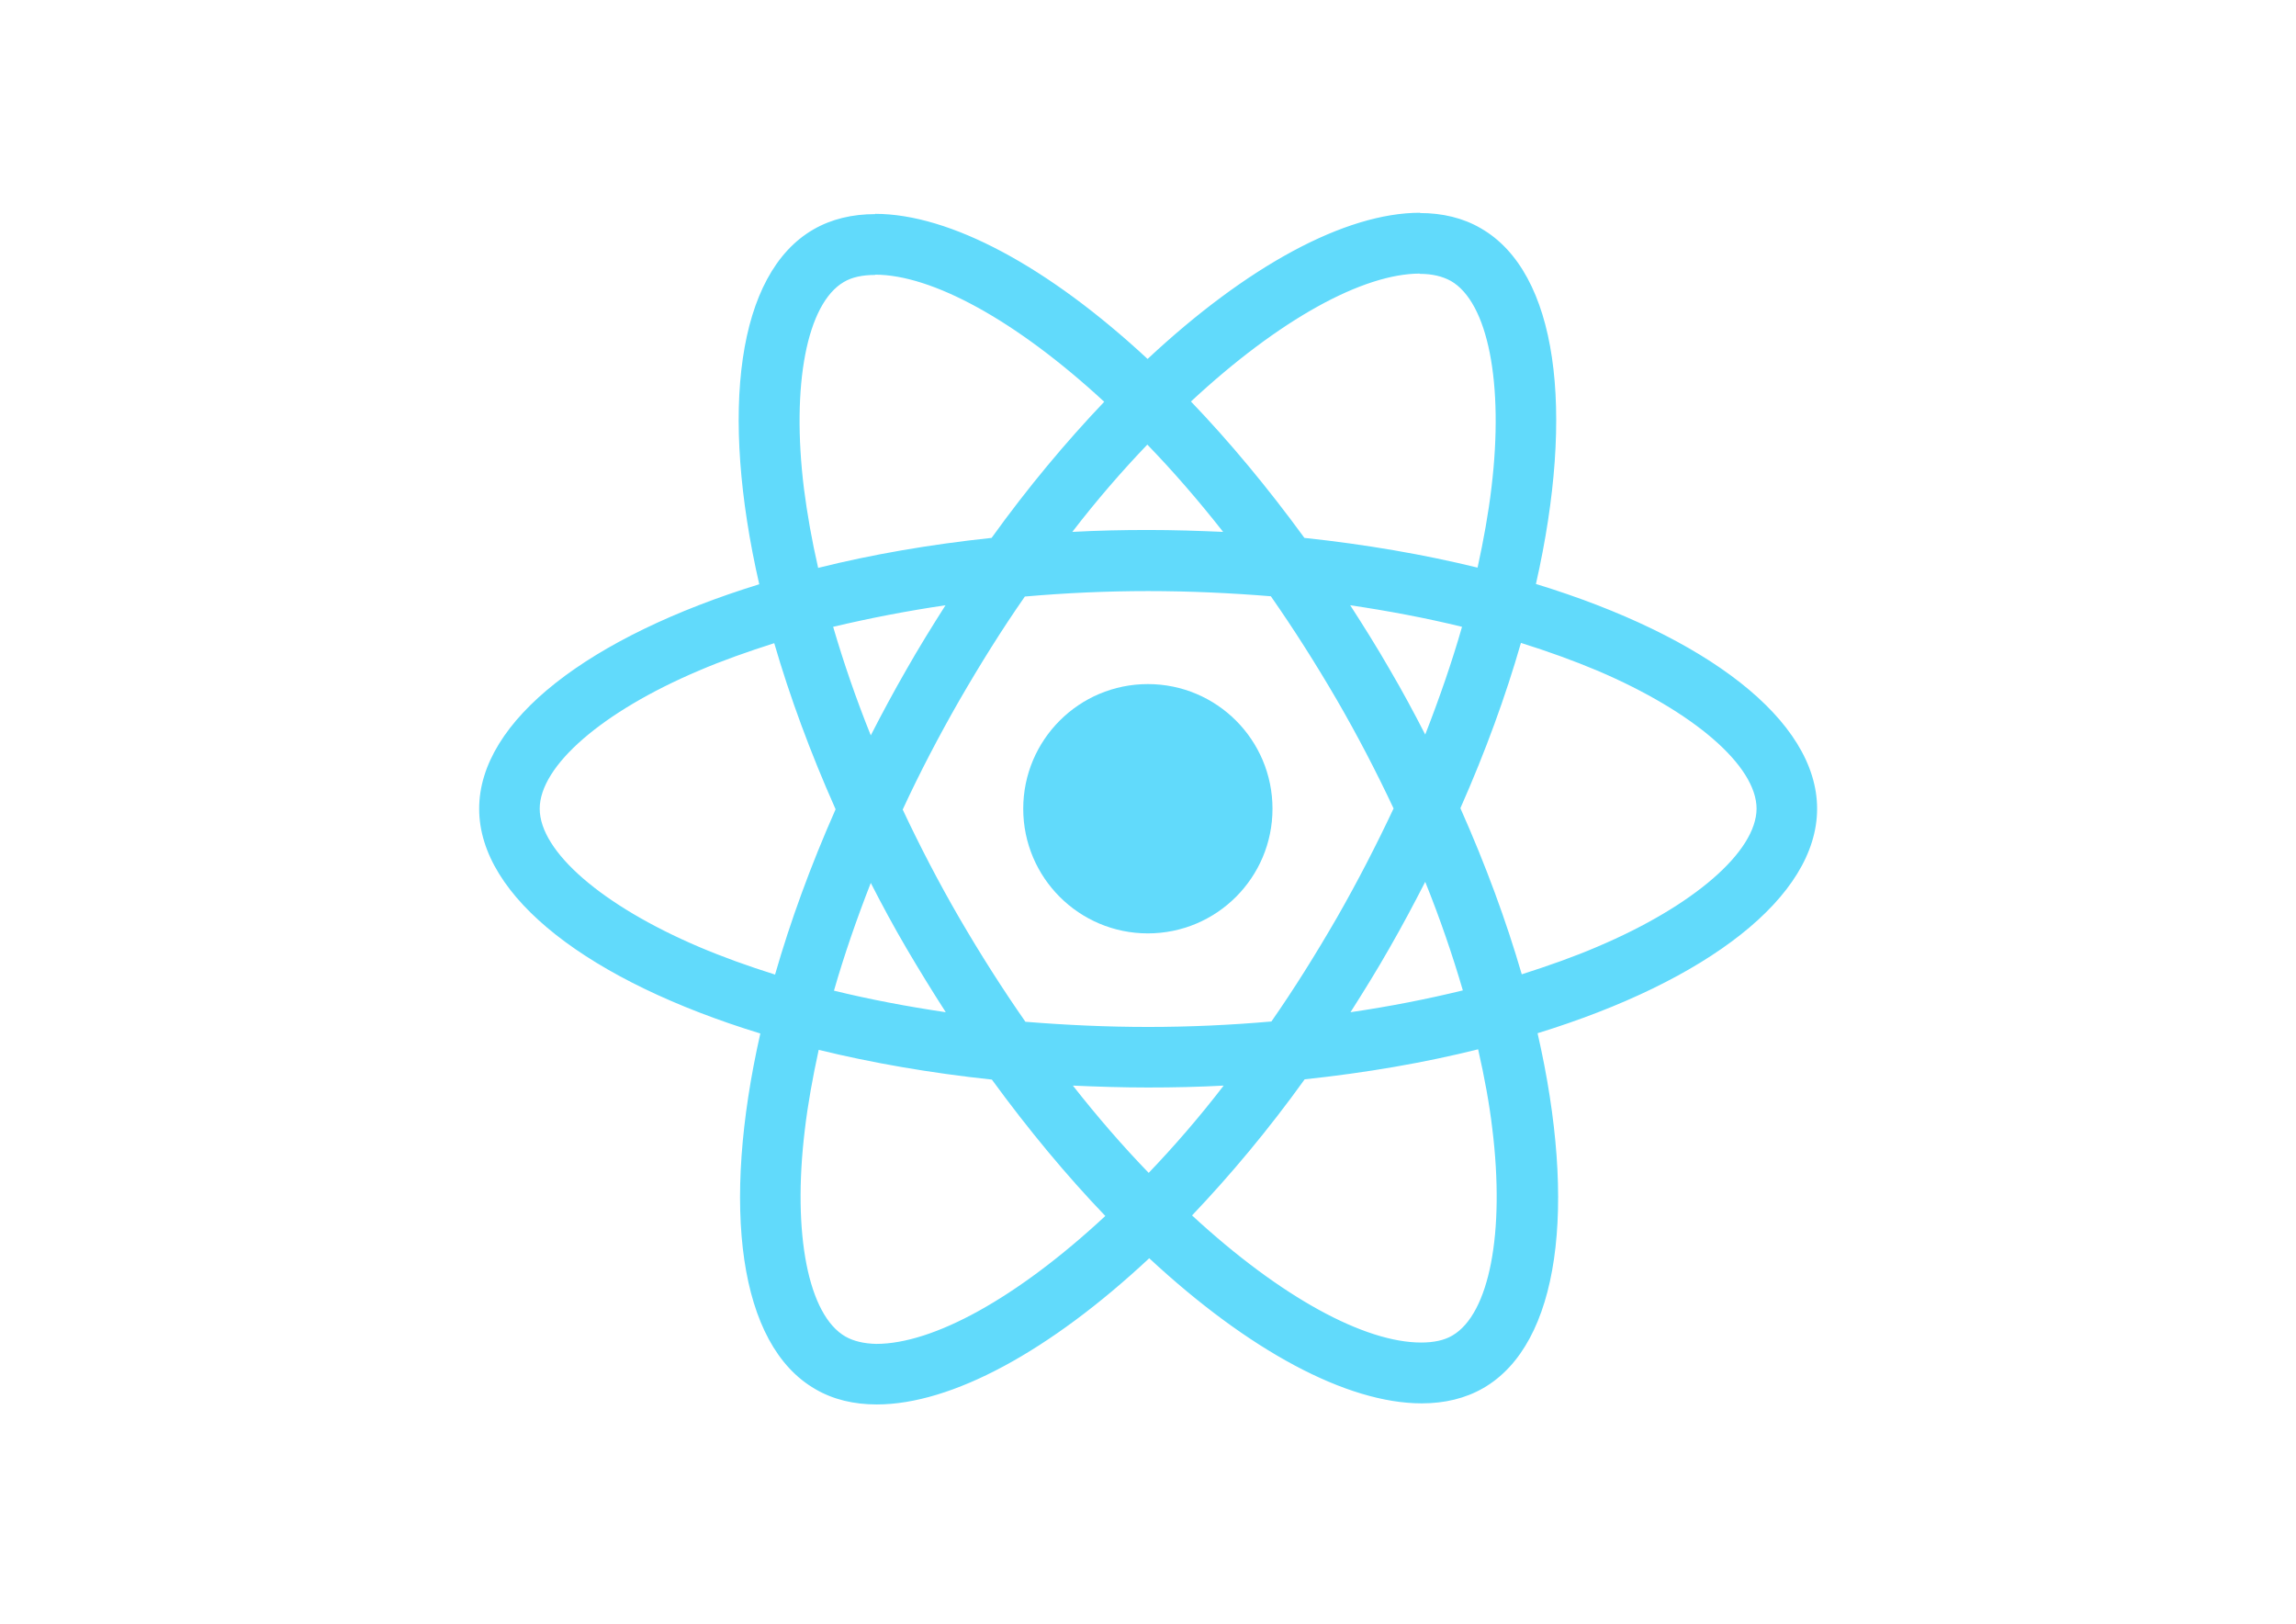
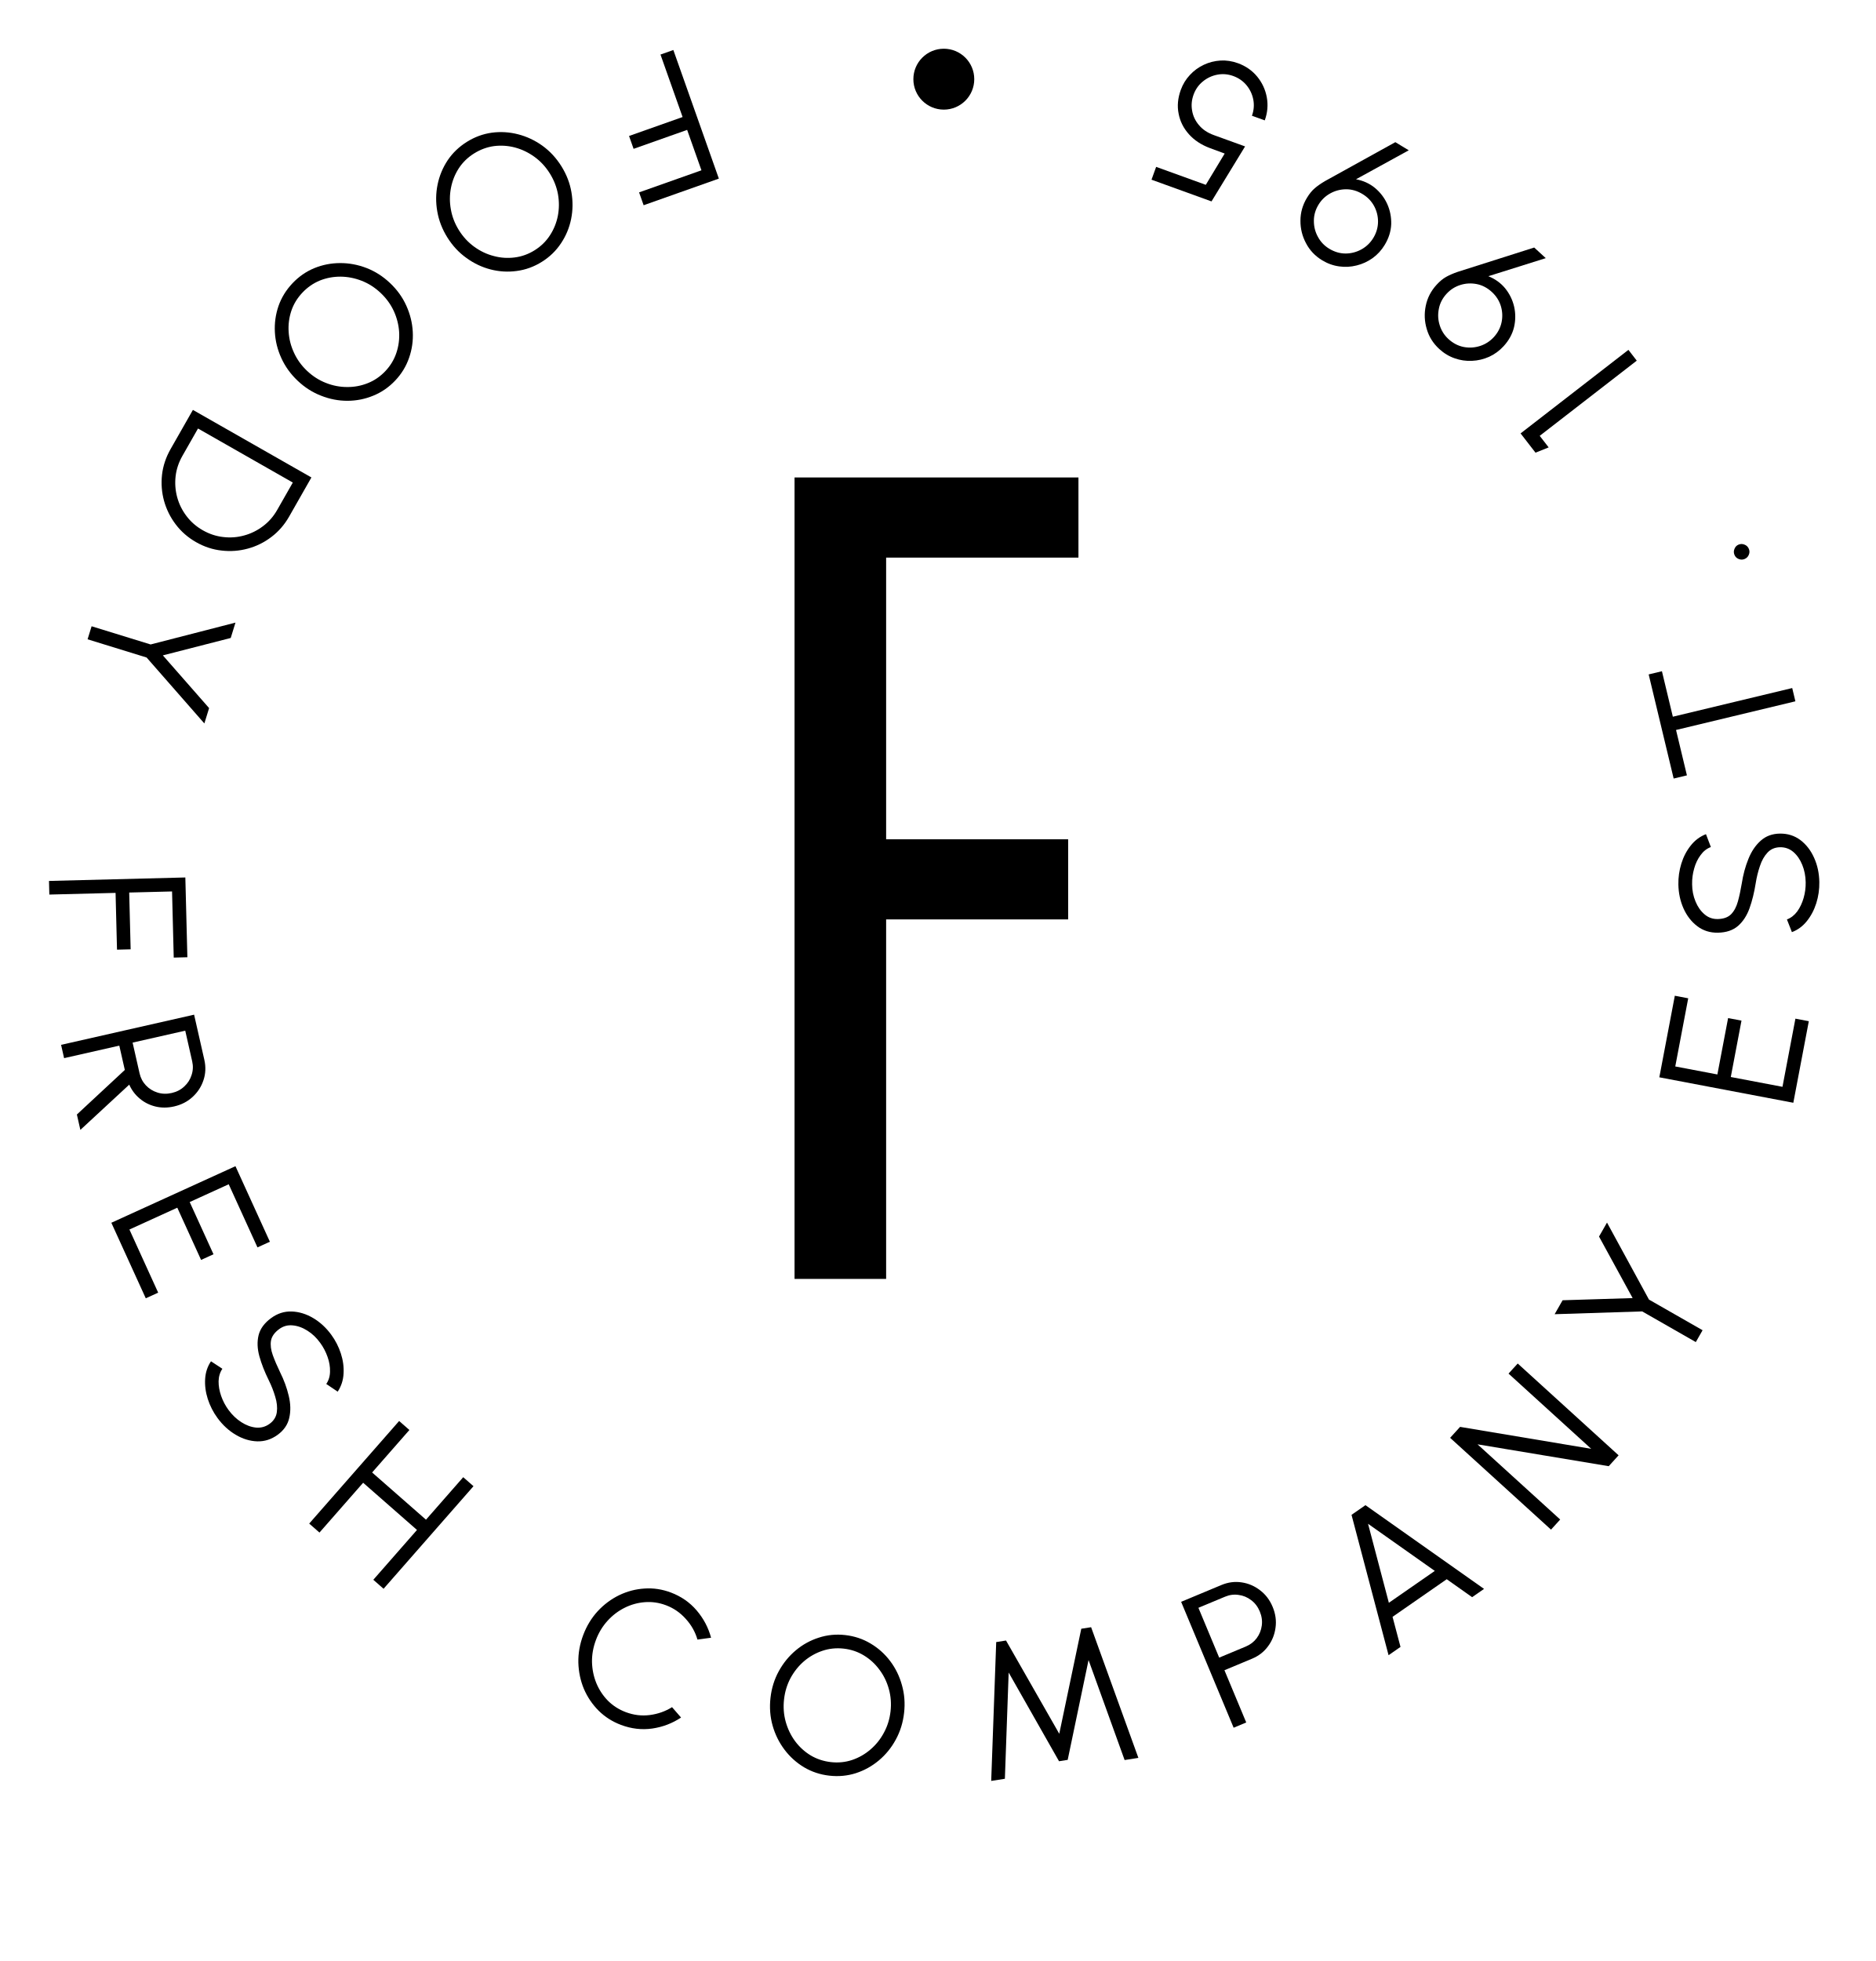
- <svg xmlns="http://www.w3.org/2000/svg" viewBox="0 0 841.9 595.3">
-   <g fill="#61DAFB">
-     <path d="M666.3 296.5c0-32.5-40.7-63.3-103.1-82.4 14.4-63.6 8-114.2-20.2-130.4-6.5-3.8-14.1-5.6-22.4-5.6v22.3c4.6 0 8.3.9 11.4 2.6 13.6 7.8 19.5 37.5 14.9 75.7-1.1 9.4-2.9 19.3-5.1 29.4-19.6-4.8-41-8.5-63.5-10.9-13.5-18.5-27.5-35.3-41.6-50 32.6-30.3 63.2-46.9 84-46.9V78c-27.5 0-63.5 19.6-99.9 53.6-36.4-33.8-72.4-53.2-99.9-53.2v22.3c20.7 0 51.4 16.5 84 46.6-14 14.7-28 31.4-41.3 49.9-22.6 2.4-44 6.1-63.6 11-2.3-10-4-19.7-5.2-29-4.7-38.2 1.1-67.9 14.6-75.8 3-1.8 6.9-2.6 11.5-2.6V78.5c-8.4 0-16 1.8-22.6 5.6-28.1 16.2-34.4 66.7-19.9 130.1-62.2 19.2-102.7 49.9-102.7 82.3 0 32.5 40.7 63.3 103.1 82.4-14.4 63.6-8 114.2 20.2 130.4 6.5 3.8 14.1 5.6 22.5 5.6 27.5 0 63.5-19.6 99.9-53.6 36.4 33.8 72.4 53.2 99.9 53.2 8.4 0 16-1.8 22.6-5.6 28.1-16.2 34.4-66.7 19.9-130.1 62-19.1 102.5-49.9 102.5-82.3zm-130.2-66.7c-3.7 12.9-8.3 26.2-13.5 39.5-4.1-8-8.4-16-13.1-24-4.6-8-9.5-15.8-14.4-23.4 14.2 2.1 27.9 4.7 41 7.9zm-45.8 106.5c-7.8 13.5-15.8 26.3-24.1 38.2-14.9 1.3-30 2-45.2 2-15.1 0-30.2-.7-45-1.9-8.3-11.9-16.4-24.6-24.2-38-7.6-13.1-14.5-26.4-20.8-39.8 6.2-13.4 13.2-26.8 20.7-39.9 7.8-13.5 15.8-26.3 24.1-38.2 14.9-1.3 30-2 45.2-2 15.1 0 30.2.7 45 1.9 8.3 11.9 16.4 24.6 24.2 38 7.6 13.1 14.5 26.4 20.8 39.8-6.3 13.4-13.2 26.8-20.7 39.9zm32.3-13c5.4 13.4 10 26.8 13.8 39.8-13.1 3.2-26.9 5.9-41.2 8 4.9-7.7 9.8-15.6 14.4-23.7 4.6-8 8.9-16.1 13-24.1zM421.2 430c-9.3-9.6-18.6-20.3-27.8-32 9 .4 18.2.7 27.5.7 9.4 0 18.7-.2 27.8-.7-9 11.7-18.3 22.4-27.5 32zm-74.4-58.9c-14.2-2.1-27.9-4.7-41-7.9 3.7-12.9 8.3-26.2 13.5-39.5 4.1 8 8.4 16 13.1 24 4.7 8 9.5 15.8 14.4 23.4zM420.7 163c9.3 9.6 18.6 20.3 27.8 32-9-.4-18.2-.7-27.5-.7-9.4 0-18.7.2-27.8.7 9-11.7 18.3-22.4 27.5-32zm-74 58.9c-4.9 7.7-9.8 15.6-14.4 23.7-4.6 8-8.9 16-13 24-5.4-13.4-10-26.8-13.8-39.8 13.1-3.1 26.9-5.8 41.2-7.9zm-90.5 125.2c-35.4-15.1-58.3-34.9-58.3-50.6 0-15.7 22.9-35.6 58.3-50.6 8.6-3.7 18-7 27.7-10.1 5.7 19.6 13.2 40 22.5 60.9-9.2 20.8-16.6 41.1-22.2 60.6-9.9-3.1-19.3-6.5-28-10.2zM310 490c-13.6-7.8-19.5-37.5-14.9-75.7 1.1-9.4 2.9-19.3 5.1-29.4 19.6 4.8 41 8.5 63.5 10.9 13.5 18.5 27.5 35.3 41.6 50-32.6 30.3-63.2 46.9-84 46.9-4.5-.1-8.3-1-11.3-2.7zm237.2-76.2c4.7 38.2-1.1 67.9-14.6 75.8-3 1.8-6.9 2.6-11.5 2.6-20.7 0-51.4-16.5-84-46.6 14-14.7 28-31.4 41.3-49.9 22.6-2.4 44-6.1 63.6-11 2.3 10.1 4.1 19.8 5.2 29.1zm38.5-66.7c-8.6 3.7-18 7-27.7 10.1-5.7-19.6-13.2-40-22.5-60.9 9.2-20.8 16.6-41.1 22.2-60.6 9.9 3.1 19.3 6.5 28.1 10.2 35.4 15.1 58.3 34.9 58.3 50.6-.1 15.7-23 35.6-58.4 50.6zM320.8 78.4z" />
-     <circle cx="420.9" cy="296.5" r="45.7" />
-     <path d="M520.5 78.1z" />
-   </g>
+ <svg xmlns="http://www.w3.org/2000/svg" width="154" height="161" viewBox="0 0 154 161" fill="none">
+   <path d="M72.763 45.78V68.904H87.709V75.484H72.763V105H65.243V39.2H88.555V45.78H72.763Z" fill="black" />
+   <path d="M55.291 4.106L59.028 14.664L52.851 16.85L52.478 15.794L57.598 13.982L56.424 10.664L52.027 12.22L51.653 11.164L56.05 9.608L54.235 4.479L55.291 4.106Z" fill="black" />
+   <path d="M38.336 11.647C38.978 11.245 39.661 10.995 40.385 10.894C41.111 10.798 41.831 10.842 42.543 11.026C43.255 11.209 43.919 11.521 44.534 11.96C45.151 12.405 45.672 12.966 46.096 13.644C46.52 14.322 46.796 15.034 46.922 15.779C47.051 16.529 47.042 17.264 46.896 17.985C46.749 18.706 46.472 19.369 46.065 19.976C45.661 20.587 45.138 21.094 44.496 21.495C43.85 21.9 43.163 22.15 42.437 22.246C41.713 22.346 40.995 22.304 40.283 22.121C39.57 21.937 38.908 21.622 38.295 21.175C37.68 20.736 37.161 20.177 36.736 19.498C36.312 18.82 36.035 18.106 35.906 17.357C35.775 16.614 35.783 15.883 35.93 15.162C36.077 14.441 36.352 13.775 36.756 13.164C37.163 12.557 37.69 12.052 38.336 11.647ZM38.93 12.597C38.41 12.922 37.992 13.329 37.674 13.816C37.355 14.312 37.14 14.849 37.03 15.427C36.916 16.008 36.913 16.598 37.023 17.196C37.128 17.797 37.349 18.366 37.686 18.904C38.025 19.447 38.442 19.897 38.936 20.255C39.433 20.617 39.967 20.872 40.537 21.018C41.105 21.173 41.68 21.212 42.262 21.137C42.84 21.065 43.387 20.868 43.902 20.546C44.422 20.221 44.842 19.81 45.161 19.315C45.479 18.827 45.695 18.292 45.809 17.711C45.919 17.133 45.922 16.543 45.816 15.942C45.706 15.344 45.483 14.776 45.147 14.238C44.804 13.691 44.386 13.239 43.892 12.881C43.398 12.523 42.867 12.267 42.298 12.113C41.726 11.962 41.151 11.922 40.573 11.994C39.993 12.073 39.446 12.274 38.93 12.597Z" fill="black" />
+   <path d="M24.017 23.257C24.537 22.707 25.135 22.293 25.81 22.014C26.489 21.738 27.197 21.6 27.932 21.599C28.668 21.597 29.389 21.732 30.094 22.003C30.803 22.278 31.448 22.69 32.029 23.24C32.611 23.79 33.056 24.41 33.365 25.099C33.679 25.792 33.855 26.506 33.894 27.241C33.933 27.975 33.832 28.687 33.591 29.377C33.353 30.07 32.974 30.692 32.454 31.241C31.93 31.796 31.328 32.21 30.649 32.485C29.974 32.764 29.268 32.904 28.533 32.906C27.797 32.907 27.076 32.769 26.371 32.49C25.666 32.219 25.022 31.809 24.441 31.259C23.86 30.709 23.413 30.087 23.099 29.394C22.786 28.709 22.61 27.999 22.571 27.264C22.532 26.529 22.631 25.816 22.869 25.122C23.11 24.433 23.493 23.811 24.017 23.257ZM24.83 24.027C24.409 24.473 24.106 24.971 23.921 25.524C23.736 26.083 23.663 26.657 23.702 27.244C23.738 27.836 23.883 28.407 24.14 28.958C24.393 29.513 24.75 30.009 25.211 30.445C25.676 30.885 26.192 31.216 26.761 31.438C27.333 31.664 27.913 31.776 28.502 31.775C29.09 31.781 29.657 31.675 30.202 31.456C30.743 31.242 31.222 30.913 31.64 30.472C32.062 30.026 32.365 29.524 32.55 28.964C32.734 28.412 32.809 27.84 32.774 27.249C32.735 26.661 32.589 26.09 32.336 25.535C32.08 24.984 31.721 24.49 31.26 24.054C30.791 23.61 30.273 23.277 29.704 23.055C29.136 22.833 28.558 22.719 27.969 22.713C27.376 22.71 26.81 22.816 26.268 23.031C25.728 23.253 25.248 23.585 24.83 24.027Z" fill="black" />
+   <path d="M15.84 33.654L25.571 39.199L23.738 42.417C23.355 43.089 22.868 43.646 22.278 44.09C21.692 44.536 21.048 44.853 20.345 45.042C19.647 45.233 18.932 45.286 18.201 45.201C17.472 45.123 16.771 44.893 16.099 44.51C15.428 44.127 14.87 43.641 14.427 43.051C13.985 42.468 13.667 41.826 13.471 41.125C13.279 40.426 13.224 39.71 13.304 38.977C13.389 38.246 13.623 37.544 14.006 36.872L15.84 33.654ZM16.259 35.181L14.979 37.427C14.673 37.964 14.486 38.524 14.419 39.105C14.354 39.694 14.398 40.269 14.551 40.829C14.704 41.389 14.959 41.902 15.313 42.368C15.669 42.841 16.116 43.231 16.654 43.537C17.192 43.843 17.752 44.028 18.337 44.091C18.923 44.161 19.497 44.117 20.06 43.959C20.62 43.805 21.133 43.551 21.599 43.197C22.07 42.845 22.458 42.4 22.764 41.862L24.044 39.617L16.259 35.181Z" fill="black" />
+   <path d="M17.17 58.135L16.781 59.396L12.038 53.982L7.192 52.487L7.522 51.417L12.368 52.911L19.335 51.117L18.946 52.378L13.373 53.807L17.17 58.135Z" fill="black" />
+   <path d="M4.023 72.326L15.219 72.041L15.386 78.591L14.266 78.619L14.128 73.189L10.609 73.278L10.728 77.941L9.608 77.969L9.49 73.307L4.051 73.445L4.023 72.326Z" fill="black" />
+   <path d="M5.016 85.783L15.938 83.306L16.779 87.012C16.911 87.594 16.887 88.152 16.707 88.685C16.532 89.217 16.234 89.675 15.813 90.061C15.397 90.445 14.89 90.705 14.292 90.841C13.756 90.962 13.245 90.963 12.759 90.844C12.272 90.724 11.843 90.507 11.471 90.192C11.1 89.883 10.814 89.502 10.613 89.05L6.599 92.766L6.313 91.502L10.249 87.844L9.796 85.847L5.263 86.875L5.016 85.783ZM10.889 85.599L11.46 88.119C11.547 88.504 11.721 88.834 11.98 89.109C12.245 89.388 12.561 89.584 12.926 89.698C13.297 89.817 13.688 89.829 14.099 89.736C14.51 89.643 14.855 89.463 15.133 89.198C15.419 88.936 15.618 88.623 15.732 88.258C15.853 87.897 15.87 87.524 15.782 87.139L15.211 84.619L10.889 85.599Z" fill="black" />
+   <path d="M9.143 100.39L19.334 95.745L22.161 101.947L21.142 102.412L18.78 97.229L15.577 98.689L17.531 102.976L16.512 103.441L14.558 99.153L10.627 100.945L12.989 106.128L11.97 106.592L9.143 100.39Z" fill="black" />
+   <path d="M17.86 116.42C17.507 115.938 17.241 115.416 17.06 114.854C16.883 114.296 16.811 113.747 16.845 113.206C16.879 112.666 17.039 112.185 17.325 111.764L18.261 112.377C18.064 112.668 17.959 113.008 17.949 113.4C17.945 113.792 18.015 114.194 18.158 114.605C18.303 115.021 18.505 115.405 18.764 115.758C19.067 116.171 19.417 116.505 19.817 116.762C20.216 117.018 20.619 117.166 21.025 117.206C21.435 117.242 21.808 117.138 22.143 116.892C22.483 116.643 22.679 116.324 22.732 115.935C22.784 115.546 22.74 115.125 22.6 114.673C22.468 114.221 22.293 113.774 22.075 113.332C21.731 112.638 21.473 111.978 21.298 111.352C21.127 110.731 21.105 110.155 21.233 109.625C21.365 109.092 21.708 108.622 22.263 108.216C22.784 107.834 23.346 107.654 23.949 107.675C24.553 107.695 25.14 107.874 25.71 108.21C26.283 108.55 26.779 109.006 27.198 109.578C27.542 110.047 27.805 110.559 27.986 111.114C28.168 111.668 28.243 112.218 28.212 112.763C28.185 113.312 28.024 113.81 27.73 114.257L26.791 113.625C26.993 113.332 27.096 112.989 27.099 112.597C27.11 112.205 27.042 111.806 26.895 111.397C26.752 110.986 26.55 110.602 26.289 110.245C25.993 109.833 25.644 109.501 25.241 109.248C24.844 108.996 24.441 108.851 24.031 108.815C23.625 108.775 23.256 108.876 22.925 109.119C22.538 109.403 22.313 109.723 22.25 110.08C22.195 110.437 22.245 110.831 22.4 111.259C22.555 111.687 22.754 112.153 22.997 112.656C23.321 113.305 23.558 113.954 23.71 114.604C23.866 115.25 23.88 115.851 23.752 116.407C23.629 116.961 23.313 117.423 22.805 117.795C22.289 118.173 21.727 118.354 21.119 118.336C20.516 118.316 19.927 118.135 19.354 117.795C18.784 117.459 18.286 117 17.86 116.42Z" fill="black" />
+   <path d="M38.037 121.279L38.88 122.018L31.496 130.44L30.654 129.701L34.24 125.611L29.819 121.735L26.233 125.825L25.39 125.087L32.774 116.665L33.616 117.403L30.557 120.892L34.979 124.768L38.037 121.279Z" fill="black" />
+   <path d="M50.994 141.617C50.285 141.351 49.671 140.96 49.153 140.446C48.636 139.927 48.233 139.331 47.945 138.658C47.663 137.982 47.512 137.264 47.49 136.504C47.474 135.746 47.606 134.992 47.888 134.243C48.17 133.494 48.567 132.84 49.079 132.281C49.597 131.724 50.183 131.286 50.838 130.968C51.5 130.648 52.196 130.465 52.925 130.42C53.656 130.37 54.376 130.479 55.085 130.746C55.933 131.065 56.64 131.556 57.206 132.219C57.771 132.882 58.166 133.628 58.389 134.459L57.271 134.611C57.088 133.978 56.766 133.41 56.306 132.906C55.853 132.399 55.314 132.029 54.69 131.794C54.116 131.578 53.535 131.493 52.948 131.54C52.367 131.584 51.814 131.737 51.288 132.001C50.761 132.264 50.293 132.621 49.885 133.071C49.476 133.521 49.16 134.044 48.936 134.638C48.709 135.242 48.601 135.848 48.611 136.456C48.627 137.065 48.746 137.643 48.968 138.188C49.195 138.735 49.513 139.217 49.92 139.632C50.335 140.045 50.824 140.357 51.388 140.569C52.037 140.813 52.694 140.892 53.359 140.806C54.031 140.717 54.639 140.502 55.184 140.16L55.923 141.011C55.208 141.488 54.419 141.789 53.557 141.915C52.697 142.036 51.843 141.937 50.994 141.617Z" fill="black" />
+   <path d="M68.098 145.783C67.346 145.698 66.655 145.469 66.026 145.097C65.398 144.72 64.862 144.238 64.419 143.651C63.976 143.064 63.65 142.407 63.443 141.68C63.236 140.948 63.178 140.185 63.268 139.39C63.358 138.595 63.585 137.867 63.95 137.205C64.316 136.538 64.78 135.968 65.344 135.495C65.907 135.022 66.537 134.675 67.233 134.453C67.93 134.226 68.654 134.155 69.407 134.241C70.165 134.327 70.858 134.558 71.486 134.935C72.115 135.307 72.651 135.787 73.094 136.374C73.537 136.961 73.86 137.62 74.061 138.351C74.269 139.078 74.328 139.839 74.237 140.634C74.147 141.429 73.92 142.16 73.554 142.827C73.195 143.489 72.733 144.057 72.169 144.53C71.606 145.002 70.976 145.352 70.279 145.579C69.583 145.801 68.856 145.869 68.098 145.783ZM68.225 144.67C68.834 144.739 69.415 144.681 69.967 144.497C70.525 144.308 71.027 144.022 71.474 143.637C71.925 143.254 72.294 142.794 72.58 142.257C72.872 141.721 73.053 141.138 73.125 140.508C73.197 139.872 73.151 139.26 72.987 138.672C72.823 138.079 72.564 137.548 72.209 137.079C71.86 136.604 71.435 136.215 70.933 135.911C70.436 135.608 69.885 135.422 69.281 135.354C68.671 135.285 68.088 135.345 67.529 135.533C66.977 135.718 66.475 136.002 66.024 136.385C65.578 136.769 65.209 137.23 64.917 137.765C64.631 138.302 64.452 138.885 64.381 139.516C64.308 140.157 64.354 140.772 64.518 141.359C64.682 141.947 64.939 142.478 65.287 142.952C65.641 143.427 66.067 143.816 66.564 144.119C67.067 144.418 67.62 144.601 68.225 144.67Z" fill="black" />
+   <path d="M81.391 146.215L81.802 134.815L82.608 134.688L86.98 142.344L88.788 133.721L89.595 133.595L93.476 144.324L92.346 144.501L89.385 136.292L87.672 144.487L86.96 144.599L82.825 137.318L82.514 146.039L81.391 146.215Z" fill="black" />
+   <path d="M101.299 141.848L96.987 131.511L100.295 130.131C100.846 129.901 101.4 129.829 101.956 129.915C102.51 129.996 103.012 130.211 103.464 130.56C103.919 130.902 104.264 131.356 104.5 131.922C104.739 132.493 104.818 133.064 104.738 133.635C104.663 134.203 104.457 134.714 104.12 135.166C103.788 135.617 103.354 135.954 102.817 136.178L100.543 137.127L102.332 141.416L101.299 141.848ZM100.112 136.093L102.305 135.178C102.669 135.026 102.964 134.799 103.191 134.497C103.42 134.187 103.559 133.843 103.609 133.464C103.662 133.078 103.607 132.69 103.445 132.301C103.283 131.913 103.047 131.604 102.738 131.374C102.431 131.138 102.088 130.995 101.709 130.945C101.333 130.888 100.963 130.936 100.599 131.088L98.406 132.002L100.112 136.093Z" fill="black" />
+   <path d="M110.978 124.37L112.122 123.576L121.86 130.45L120.881 131.13L118.796 129.655L114.347 132.744L115 135.213L114.02 135.893L110.978 124.37ZM114.044 131.591L117.816 128.973L112.335 125.104L114.044 131.591Z" fill="black" />
+   <path d="M127.359 125.584L119.074 118.047L119.893 117.148L130.659 118.949L123.871 112.774L124.625 111.946L132.909 119.482L132.097 120.376L121.325 118.581L128.113 124.755L127.359 125.584Z" fill="black" />
+   <path d="M131.301 101.522L131.957 100.376L135.402 106.696L139.805 109.213L139.249 110.186L134.846 107.668L127.656 107.898L128.311 106.752L134.062 106.574L131.301 101.522Z" fill="black" />
+   <path d="M147.256 90.538L136.253 88.448L137.525 81.752L138.625 81.961L137.562 87.557L141.02 88.214L141.9 83.585L143 83.794L142.121 88.423L146.365 89.229L147.428 83.633L148.528 83.842L147.256 90.538Z" fill="black" />
+   <path d="M149.391 72.417C149.401 73.014 149.318 73.595 149.14 74.158C148.963 74.715 148.705 75.205 148.365 75.627C148.026 76.049 147.617 76.349 147.14 76.528L146.731 75.487C147.059 75.364 147.341 75.146 147.576 74.832C147.805 74.514 147.98 74.145 148.101 73.727C148.222 73.304 148.279 72.873 148.271 72.436C148.263 71.924 148.169 71.448 147.991 71.009C147.813 70.569 147.57 70.216 147.261 69.949C146.947 69.682 146.582 69.552 146.166 69.559C145.745 69.566 145.401 69.714 145.134 70.001C144.866 70.288 144.659 70.657 144.512 71.108C144.36 71.553 144.245 72.019 144.168 72.505C144.047 73.27 143.878 73.959 143.659 74.57C143.44 75.177 143.125 75.66 142.715 76.019C142.3 76.378 141.748 76.563 141.06 76.575C140.415 76.585 139.852 76.408 139.371 76.043C138.89 75.678 138.514 75.194 138.242 74.59C137.971 73.981 137.829 73.322 137.817 72.613C137.807 72.032 137.888 71.462 138.06 70.904C138.232 70.347 138.487 69.855 138.827 69.427C139.166 68.995 139.585 68.681 140.083 68.486L140.485 69.543C140.151 69.666 139.87 69.887 139.64 70.206C139.406 70.519 139.23 70.885 139.115 71.303C138.994 71.721 138.937 72.151 138.945 72.594C138.948 73.1 139.041 73.574 139.225 74.013C139.403 74.448 139.649 74.798 139.962 75.065C140.271 75.332 140.631 75.462 141.041 75.455C141.521 75.447 141.89 75.315 142.147 75.06C142.398 74.8 142.584 74.45 142.705 74.01C142.826 73.571 142.932 73.076 143.024 72.525C143.135 71.808 143.315 71.141 143.566 70.523C143.812 69.906 144.147 69.407 144.573 69.026C144.993 68.646 145.518 68.45 146.147 68.439C146.787 68.429 147.35 68.606 147.837 68.971C148.317 69.336 148.694 69.823 148.965 70.432C149.237 71.036 149.379 71.697 149.391 72.417Z" fill="black" />
+   <path d="M135.378 55.37L136.467 55.109L137.363 58.843L147.165 56.489L147.426 57.578L137.625 59.932L138.519 63.658L137.43 63.919L135.378 55.37Z" fill="black" />
+   <path d="M143.602 45.057C143.672 45.219 143.672 45.382 143.602 45.545C143.538 45.706 143.423 45.822 143.256 45.894C143.099 45.961 142.94 45.962 142.779 45.898C142.613 45.836 142.495 45.724 142.426 45.562C142.355 45.395 142.353 45.23 142.423 45.067C142.485 44.901 142.595 44.784 142.752 44.717C142.918 44.646 143.083 44.645 143.246 44.714C143.412 44.776 143.531 44.891 143.602 45.057Z" fill="black" />
+   <path d="M134.4 29.61L126.431 35.783L127.166 36.731L126.085 37.164L124.86 35.583L133.715 28.724L134.4 29.61Z" fill="black" />
+   <path d="M126.928 21.194L122.213 22.677C122.773 22.902 123.235 23.235 123.598 23.676C123.956 24.121 124.201 24.62 124.33 25.173C124.456 25.73 124.454 26.293 124.323 26.861C124.186 27.429 123.9 27.949 123.468 28.421C123.122 28.798 122.724 29.089 122.277 29.293C121.825 29.494 121.358 29.604 120.875 29.625C120.389 29.65 119.917 29.581 119.457 29.42C118.989 29.259 118.565 29.003 118.184 28.654C117.681 28.192 117.338 27.646 117.156 27.016C116.967 26.386 116.94 25.75 117.074 25.106C117.205 24.459 117.503 23.881 117.968 23.375C118.231 23.088 118.494 22.872 118.755 22.729C119.01 22.586 119.323 22.45 119.695 22.321L125.979 20.323L126.928 21.194ZM122.501 23.972C122.127 23.63 121.714 23.413 121.261 23.323C120.8 23.234 120.35 23.259 119.911 23.398C119.472 23.538 119.097 23.777 118.787 24.115C118.448 24.484 118.235 24.897 118.149 25.354C118.056 25.811 118.079 26.259 118.218 26.699C118.355 27.142 118.594 27.52 118.935 27.834C119.313 28.18 119.732 28.398 120.192 28.488C120.649 28.574 121.099 28.545 121.542 28.402C121.977 28.258 122.352 28.016 122.666 27.674C122.99 27.32 123.201 26.916 123.299 26.463C123.392 26.014 123.373 25.569 123.241 25.129C123.105 24.686 122.858 24.3 122.501 23.972Z" fill="black" />
+   <path d="M115.678 12.34L111.346 14.719C111.94 14.829 112.458 15.065 112.9 15.427C113.339 15.793 113.677 16.234 113.912 16.751C114.145 17.273 114.253 17.825 114.237 18.407C114.213 18.991 114.036 19.557 113.704 20.105C113.439 20.543 113.106 20.906 112.707 21.194C112.304 21.479 111.867 21.68 111.398 21.794C110.927 21.914 110.45 21.94 109.967 21.872C109.477 21.806 109.011 21.639 108.568 21.37C107.985 21.017 107.542 20.549 107.24 19.966C106.93 19.386 106.778 18.767 106.784 18.11C106.785 17.449 106.964 16.825 107.321 16.236C107.522 15.903 107.738 15.641 107.966 15.449C108.187 15.259 108.468 15.064 108.807 14.864L114.577 11.672L115.678 12.34ZM111.882 15.933C111.449 15.67 111.002 15.539 110.54 15.54C110.07 15.542 109.634 15.655 109.231 15.879C108.827 16.102 108.507 16.41 108.269 16.802C108.009 17.23 107.882 17.677 107.887 18.142C107.885 18.608 107.996 19.043 108.219 19.447C108.439 19.855 108.748 20.179 109.145 20.419C109.583 20.685 110.036 20.816 110.505 20.814C110.97 20.808 111.406 20.692 111.812 20.464C112.211 20.238 112.53 19.927 112.771 19.53C113.02 19.119 113.147 18.682 113.154 18.218C113.158 17.759 113.052 17.327 112.836 16.922C112.615 16.514 112.298 16.184 111.882 15.933Z" fill="black" />
+   <path d="M101.648 5.188C102.29 5.421 102.818 5.787 103.232 6.289C103.641 6.789 103.904 7.355 104.021 7.987C104.137 8.624 104.081 9.256 103.854 9.883L102.801 9.502C102.959 9.066 102.996 8.625 102.913 8.181C102.828 7.742 102.644 7.349 102.361 7.003C102.073 6.655 101.708 6.401 101.267 6.241C100.831 6.083 100.393 6.047 99.954 6.132C99.515 6.217 99.122 6.401 98.776 6.684C98.422 6.97 98.167 7.332 98.009 7.768C97.849 8.209 97.809 8.648 97.889 9.086C97.963 9.526 98.151 9.923 98.454 10.277C98.75 10.634 99.159 10.906 99.68 11.095L102.238 12.021L99.481 16.536L94.554 14.753L94.935 13.7L99.012 15.175L100.563 12.606L99.34 12.154C98.626 11.885 98.052 11.504 97.618 11.012C97.178 10.518 96.899 9.958 96.78 9.331C96.654 8.707 96.713 8.059 96.956 7.387C97.126 6.915 97.377 6.504 97.709 6.153C98.035 5.8 98.416 5.522 98.853 5.317C99.284 5.115 99.74 5 100.221 4.97C100.696 4.943 101.172 5.016 101.648 5.188Z" fill="black" />
+   <circle cx="77.5" cy="6.5" r="2.5" fill="black" />
</svg>
